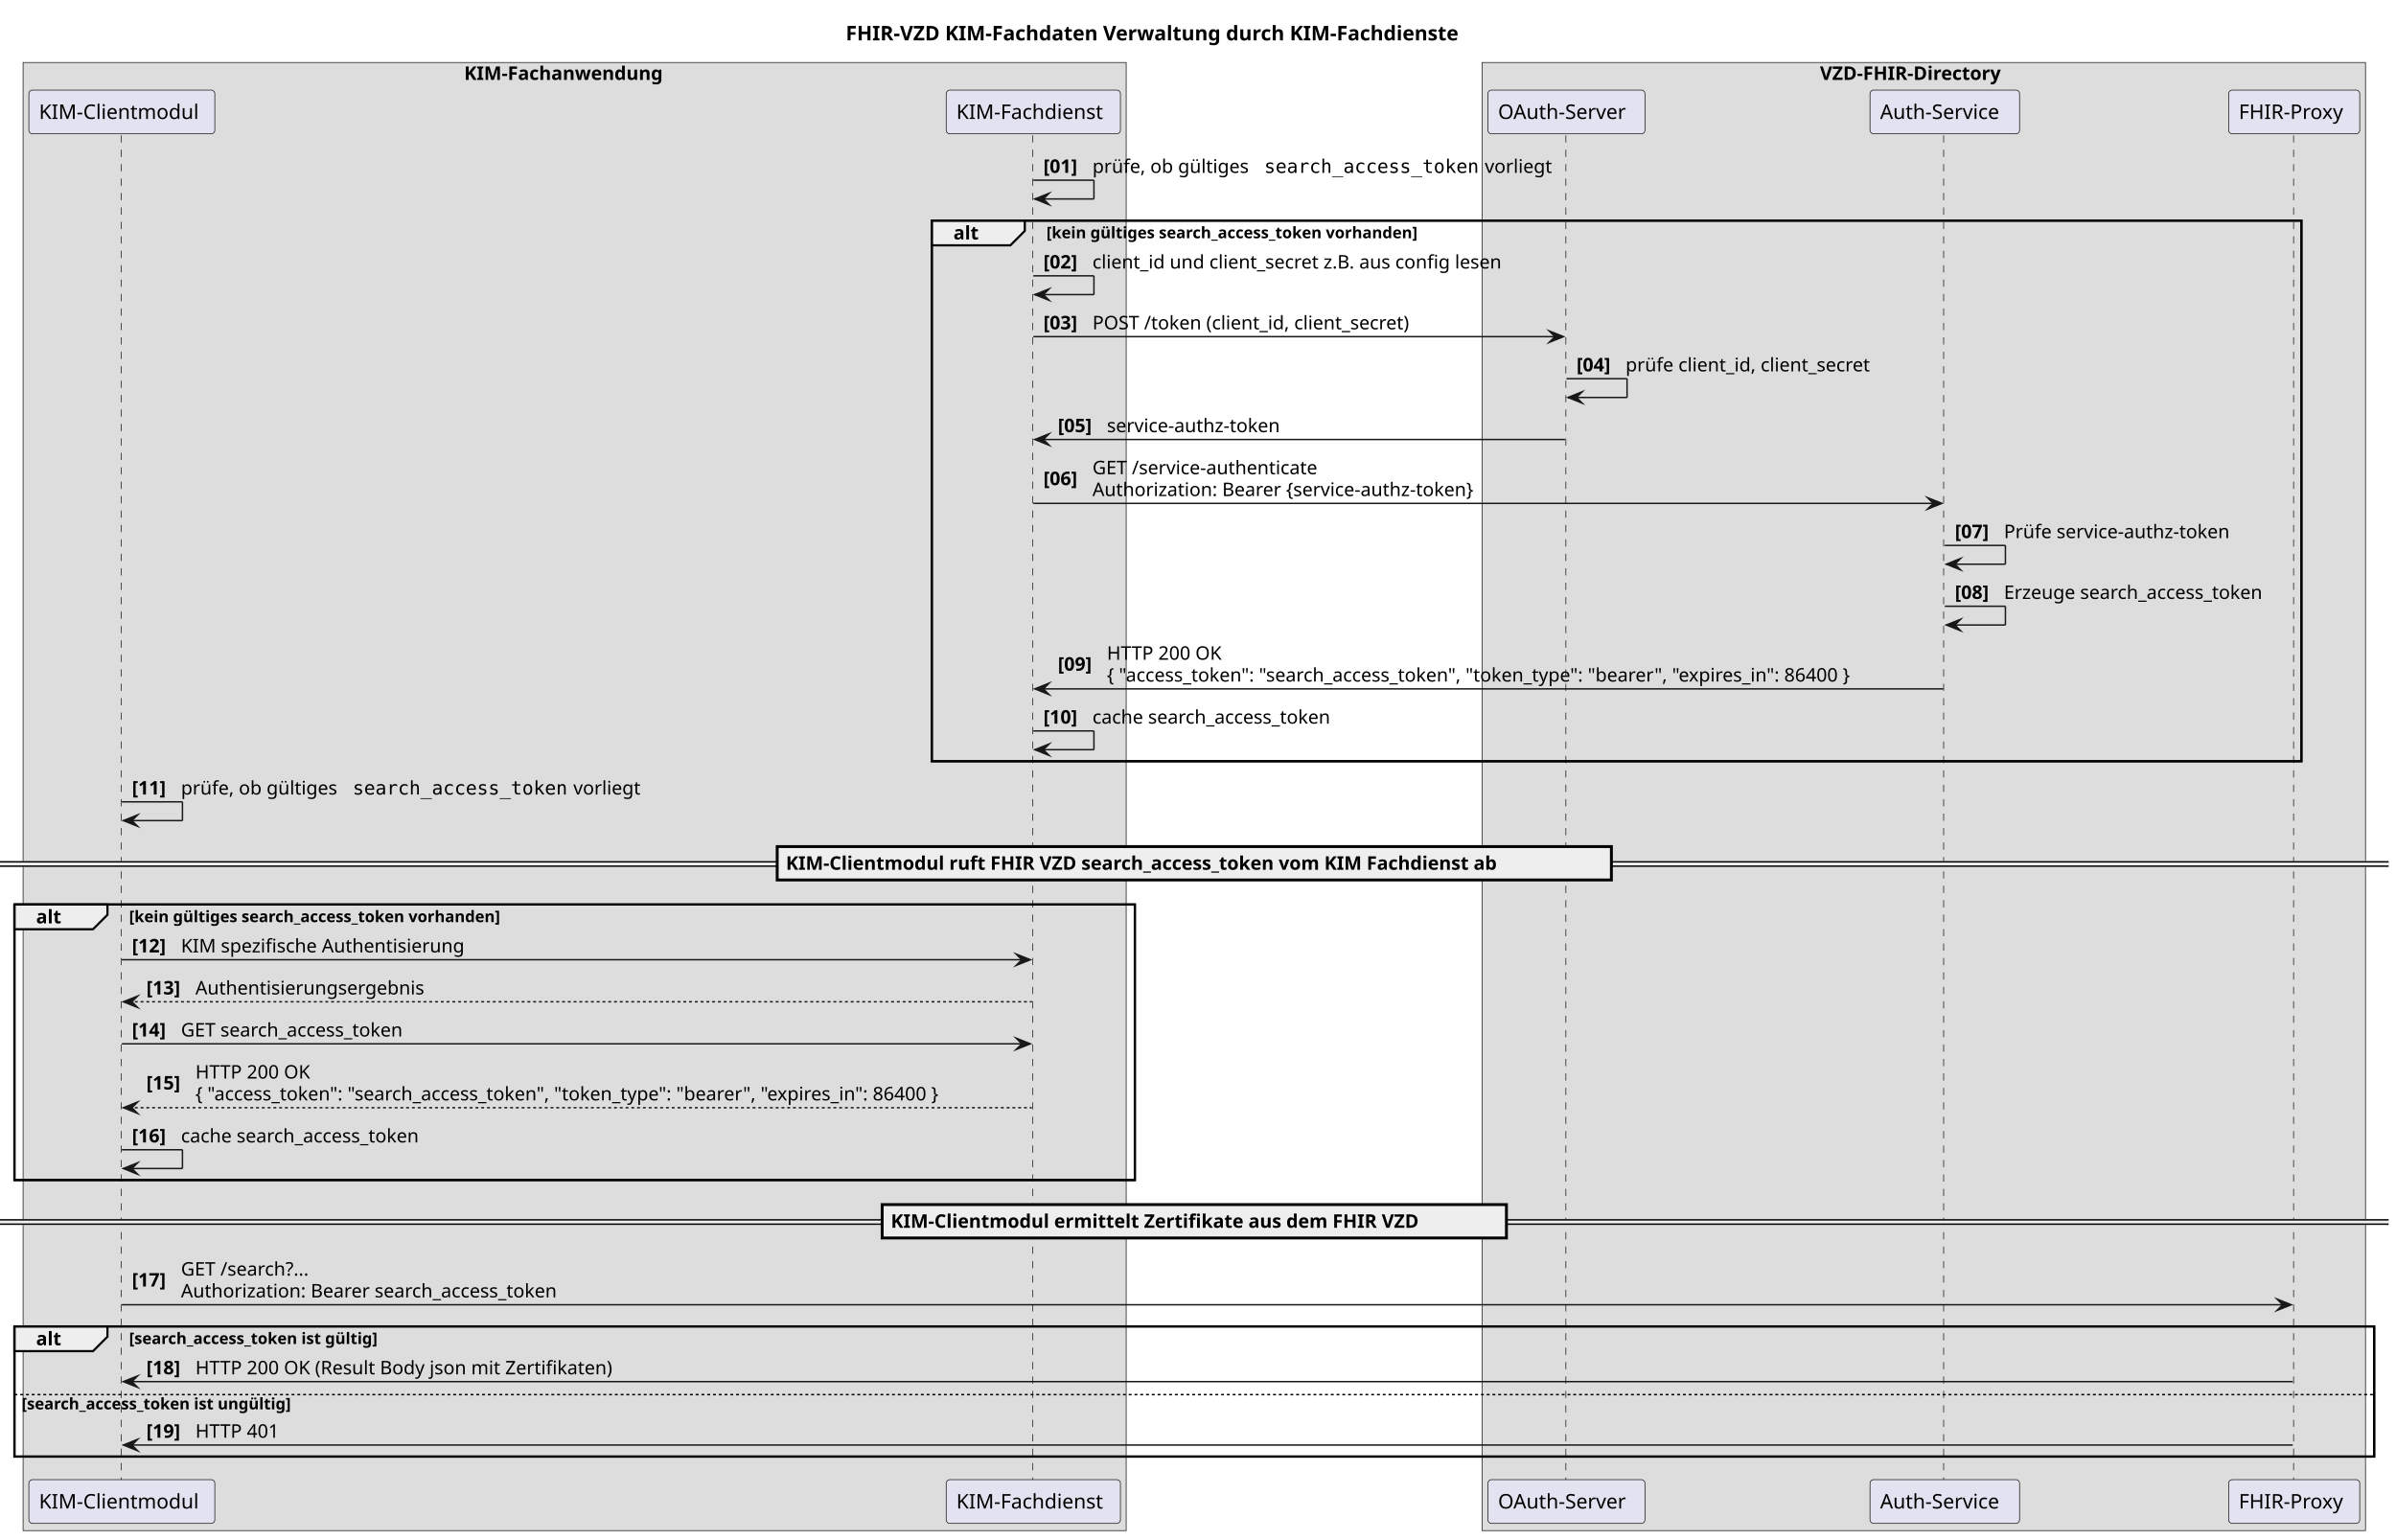
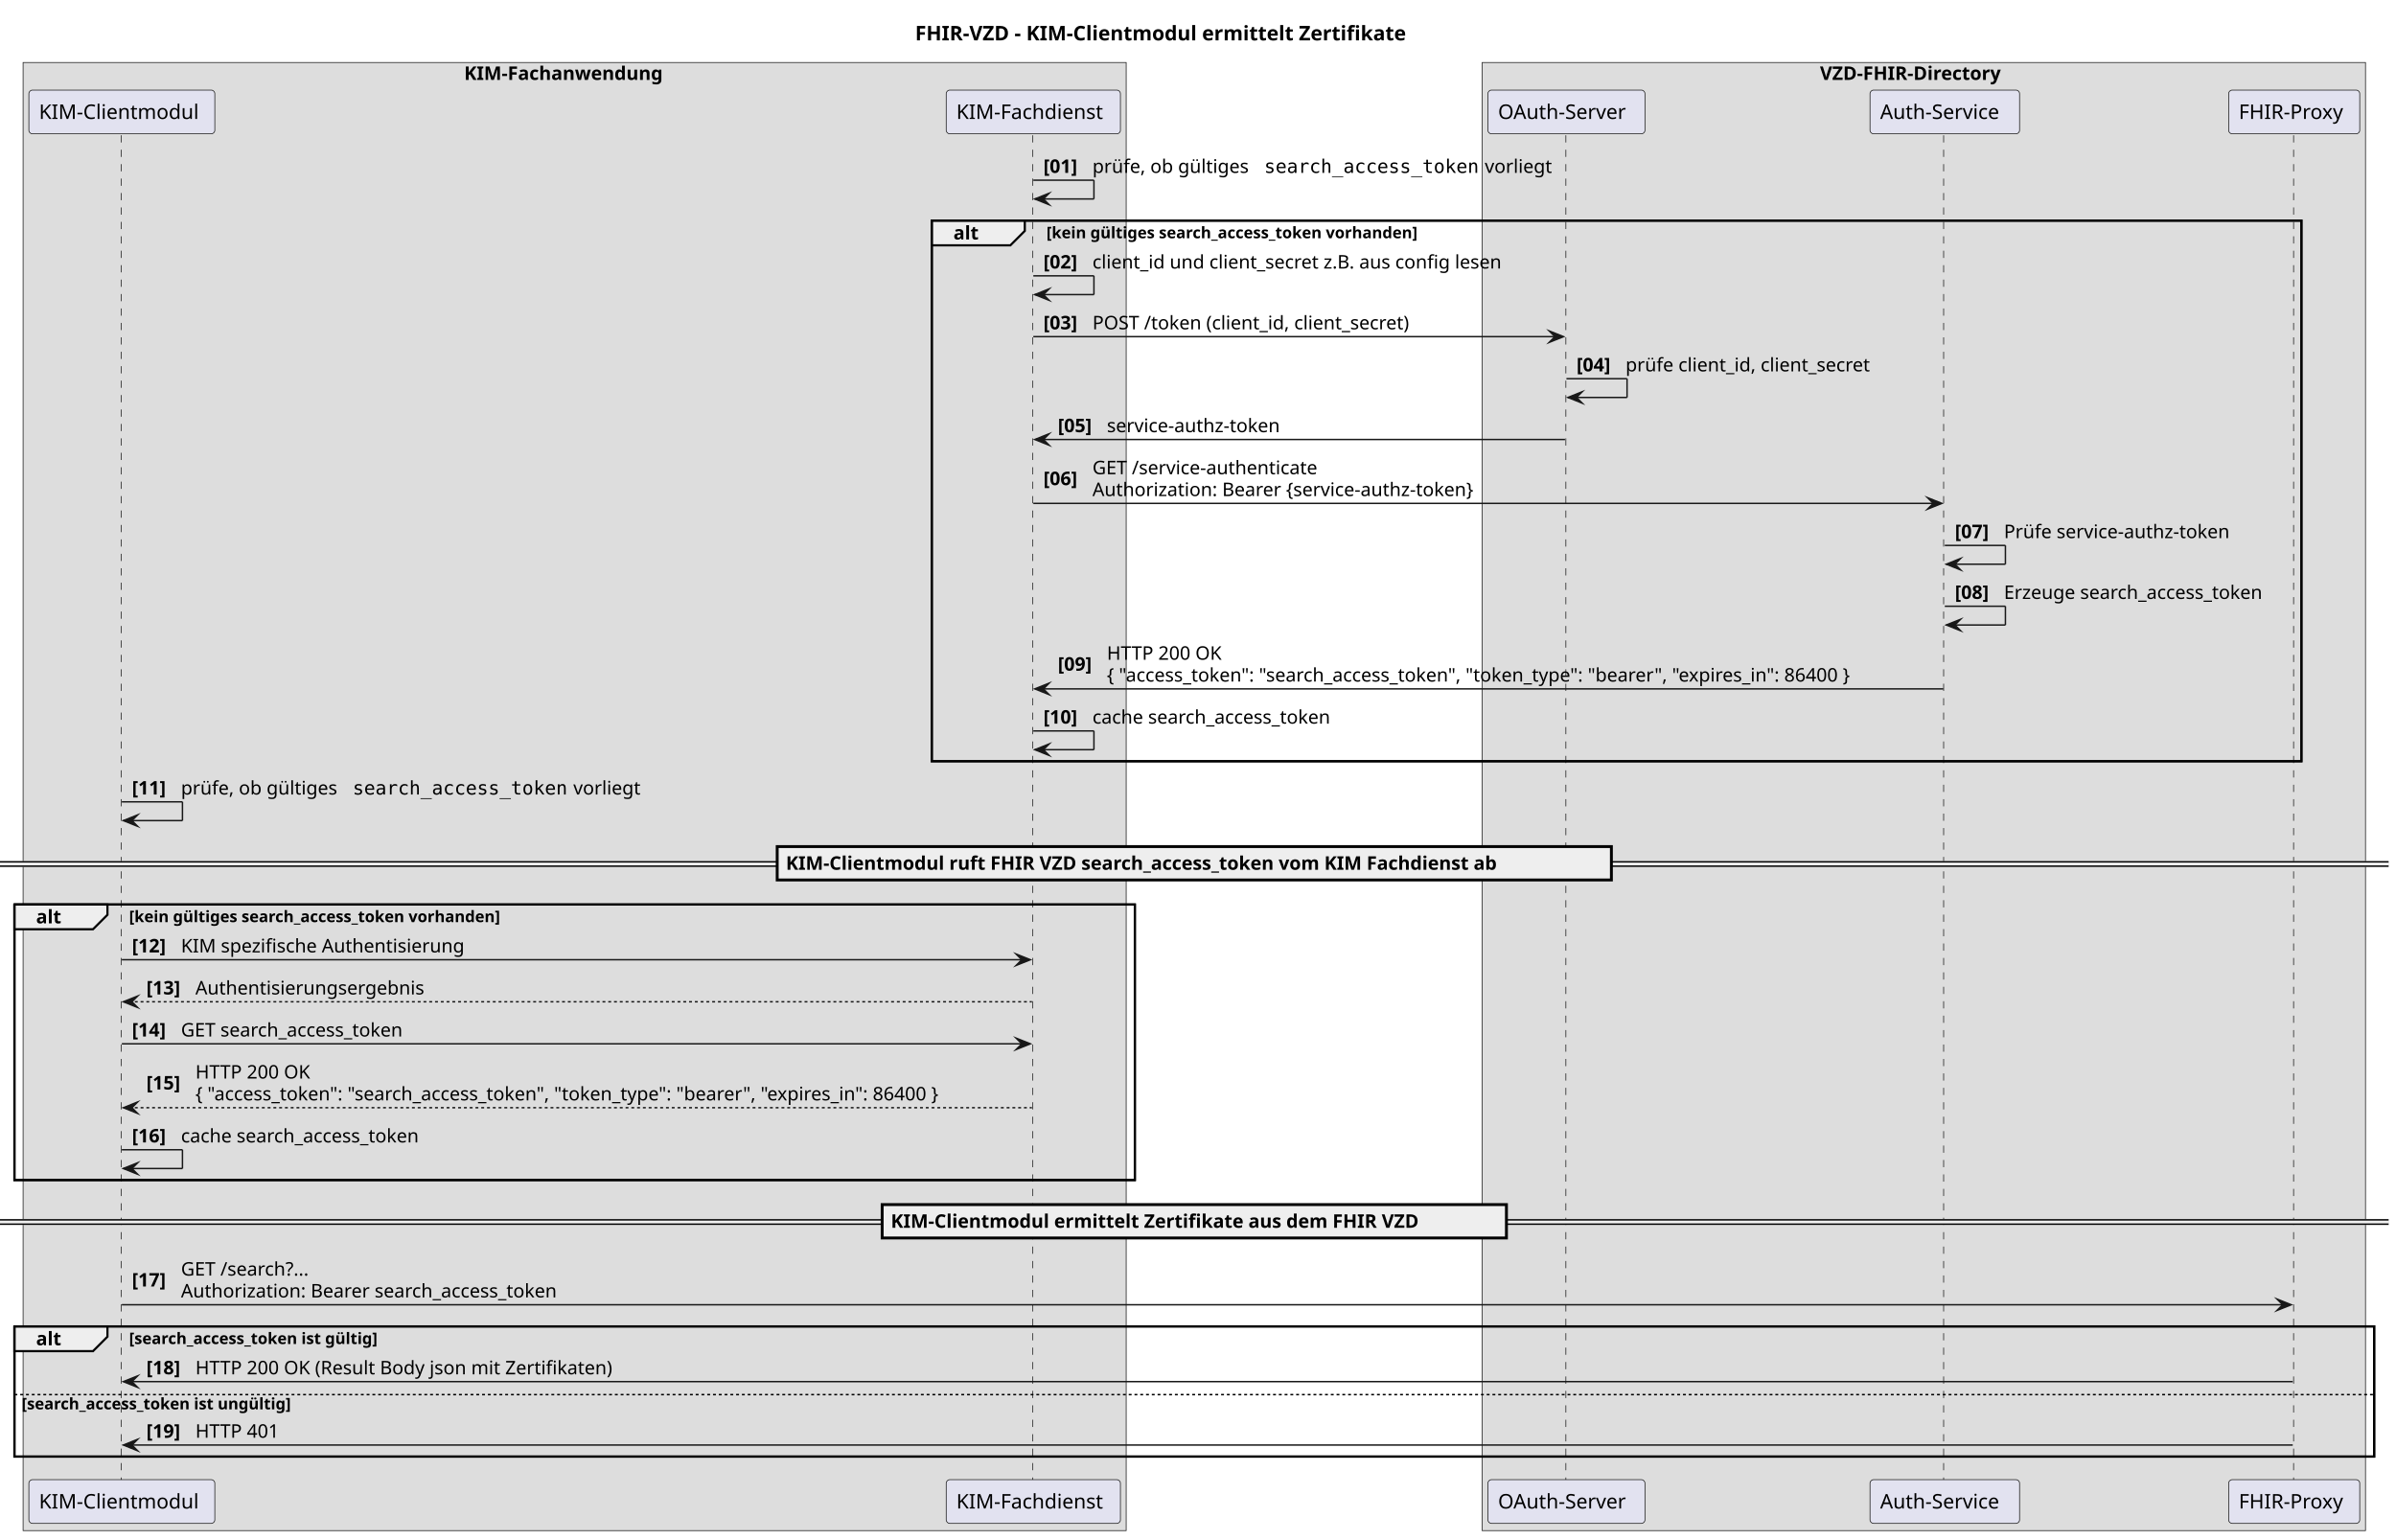
<svg xmlns="http://www.w3.org/2000/svg" contentStyleType="text/css" data-diagram-type="SEQUENCE" height="1067px" preserveAspectRatio="none" style="width:1660px;height:1067px;background:#FFFFFF;" version="1.1" viewBox="0 0 1660 1067" width="1660px" zoomAndPan="magnify">
  <defs />
  <g>
    <g class="title" data-source-line="14">
-       <text fill="#000000" font-family="sans-serif" font-size="14" font-weight="700" lengthAdjust="spacing" textLength="481.981" x="585.944" y="27.995">FHIR-VZD KIM-Fachdaten Verwaltung durch KIM-Fachdienste</text>
+       <text fill="#000000" font-family="sans-serif" font-size="14" font-weight="700" lengthAdjust="spacing" textLength="385.848" x="634.011" y="27.995">FHIR-VZD - KIM-Clientmodul ermittelt Zertifikate</text>
    </g>
    <rect fill="#DDDDDD" height="1017.25" style="stroke:#181818;stroke-width:0.5;" width="764.247" x="16" y="43.297" />
    <text fill="#000000" font-family="sans-serif" font-size="13" font-weight="700" lengthAdjust="spacing" textLength="153.086" x="321.58" y="55.364">KIM-Fachanwendung</text>
    <rect fill="#DDDDDD" height="1017.25" style="stroke:#181818;stroke-width:0.5;" width="612.009" x="1026.861" y="43.297" />
    <text fill="#000000" font-family="sans-serif" font-size="13" font-weight="700" lengthAdjust="spacing" textLength="143.889" x="1260.921" y="55.364">VZD-FHIR-Directory</text>
    <rect fill="none" height="374.594" style="stroke:#000000;stroke-width:1.5;" width="948.901" x="645.558" y="152.859" />
    <rect fill="none" height="190.93" style="stroke:#000000;stroke-width:1.5;" width="776.247" x="10" y="626.719" />
    <rect fill="none" height="90.203" style="stroke:#000000;stroke-width:1.5;" width="1634.87" x="10" y="919.047" />
    <g class="participant-lifeline" data-entity-uid="part1" data-qualified-name="Client" data-source-line="4" id="part1-lifeline">
      <g>
        <rect fill="#000000" fill-opacity="0" height="932.523" width="8" x="80.412" y="93.727" />
        <line style="stroke:#181818;stroke-width:0.5;stroke-dasharray:5,5;" x1="84" x2="84" y1="93.727" y2="1026.25" />
      </g>
    </g>
    <g class="participant-lifeline" data-entity-uid="part2" data-qualified-name="Fachdienst" data-source-line="5" id="part2-lifeline">
      <g>
        <rect fill="#000000" fill-opacity="0" height="932.523" width="8" x="711.902" y="93.727" />
        <line style="stroke:#181818;stroke-width:0.5;stroke-dasharray:5,5;" x1="715.558" x2="715.558" y1="93.727" y2="1026.25" />
      </g>
    </g>
    <g class="participant-lifeline" data-entity-uid="part3" data-qualified-name="OAuth" data-source-line="9" id="part3-lifeline">
      <g>
        <rect fill="#000000" fill-opacity="0" height="932.523" width="8" x="1081.258" y="93.727" />
        <line style="stroke:#181818;stroke-width:0.5;stroke-dasharray:5,5;" x1="1084.861" x2="1084.861" y1="93.727" y2="1026.25" />
      </g>
    </g>
    <g class="participant-lifeline" data-entity-uid="part4" data-qualified-name="Auth" data-source-line="10" id="part4-lifeline">
      <g>
        <rect fill="#000000" fill-opacity="0" height="932.523" width="8" x="1343.393" y="93.727" />
        <line style="stroke:#181818;stroke-width:0.5;stroke-dasharray:5,5;" x1="1346.59" x2="1346.59" y1="93.727" y2="1026.25" />
      </g>
    </g>
    <g class="participant-lifeline" data-entity-uid="part5" data-qualified-name="Proxy" data-source-line="11" id="part5-lifeline">
      <g>
        <rect fill="#000000" fill-opacity="0" height="932.523" width="8" x="1585.459" y="93.727" />
        <line style="stroke:#181818;stroke-width:0.5;stroke-dasharray:5,5;" x1="1589.048" x2="1589.048" y1="93.727" y2="1026.25" />
      </g>
    </g>
    <g class="participant participant-head" data-entity-uid="part1" data-qualified-name="Client" data-source-line="4" id="part1-head">
      <rect fill="#E2E2F0" height="30.297" rx="2.5" ry="2.5" style="stroke:#181818;stroke-width:0.5;" width="128.823" x="20" y="62.43" />
      <text fill="#000000" font-family="sans-serif" font-size="14" lengthAdjust="spacing" textLength="114.823" x="27" y="82.425">KIM-Clientmodul</text>
    </g>
    <g class="participant participant-tail" data-entity-uid="part1" data-qualified-name="Client" data-source-line="4" id="part1-tail">
      <rect fill="#E2E2F0" height="30.297" rx="2.5" ry="2.5" style="stroke:#181818;stroke-width:0.5;" width="128.823" x="20" y="1025.25" />
      <text fill="#000000" font-family="sans-serif" font-size="14" lengthAdjust="spacing" textLength="114.823" x="27" y="1045.245">KIM-Clientmodul</text>
    </g>
    <g class="participant participant-head" data-entity-uid="part2" data-qualified-name="Fachdienst" data-source-line="5" id="part2-head">
      <rect fill="#E2E2F0" height="30.297" rx="2.5" ry="2.5" style="stroke:#181818;stroke-width:0.5;" width="120.689" x="655.558" y="62.43" />
      <text fill="#000000" font-family="sans-serif" font-size="14" lengthAdjust="spacing" textLength="106.689" x="662.558" y="82.425">KIM-Fachdienst</text>
    </g>
    <g class="participant participant-tail" data-entity-uid="part2" data-qualified-name="Fachdienst" data-source-line="5" id="part2-tail">
      <rect fill="#E2E2F0" height="30.297" rx="2.5" ry="2.5" style="stroke:#181818;stroke-width:0.5;" width="120.689" x="655.558" y="1025.25" />
      <text fill="#000000" font-family="sans-serif" font-size="14" lengthAdjust="spacing" textLength="106.689" x="662.558" y="1045.245">KIM-Fachdienst</text>
    </g>
    <g class="participant participant-head" data-entity-uid="part3" data-qualified-name="OAuth" data-source-line="9" id="part3-head">
      <rect fill="#E2E2F0" height="30.297" rx="2.5" ry="2.5" style="stroke:#181818;stroke-width:0.5;" width="108.794" x="1030.861" y="62.43" />
      <text fill="#000000" font-family="sans-serif" font-size="14" lengthAdjust="spacing" textLength="94.794" x="1037.861" y="82.425">OAuth-Server</text>
    </g>
    <g class="participant participant-tail" data-entity-uid="part3" data-qualified-name="OAuth" data-source-line="9" id="part3-tail">
      <rect fill="#E2E2F0" height="30.297" rx="2.5" ry="2.5" style="stroke:#181818;stroke-width:0.5;" width="108.794" x="1030.861" y="1025.25" />
      <text fill="#000000" font-family="sans-serif" font-size="14" lengthAdjust="spacing" textLength="94.794" x="1037.861" y="1045.245">OAuth-Server</text>
    </g>
    <g class="participant participant-head" data-entity-uid="part4" data-qualified-name="Auth" data-source-line="10" id="part4-head">
      <rect fill="#E2E2F0" height="30.297" rx="2.5" ry="2.5" style="stroke:#181818;stroke-width:0.5;" width="103.606" x="1295.59" y="62.43" />
      <text fill="#000000" font-family="sans-serif" font-size="14" lengthAdjust="spacing" textLength="89.606" x="1302.59" y="82.425">Auth-Service</text>
    </g>
    <g class="participant participant-tail" data-entity-uid="part4" data-qualified-name="Auth" data-source-line="10" id="part4-tail">
      <rect fill="#E2E2F0" height="30.297" rx="2.5" ry="2.5" style="stroke:#181818;stroke-width:0.5;" width="103.606" x="1295.59" y="1025.25" />
      <text fill="#000000" font-family="sans-serif" font-size="14" lengthAdjust="spacing" textLength="89.606" x="1302.59" y="1045.245">Auth-Service</text>
    </g>
    <g class="participant participant-head" data-entity-uid="part5" data-qualified-name="Proxy" data-source-line="11" id="part5-head">
      <rect fill="#E2E2F0" height="30.297" rx="2.5" ry="2.5" style="stroke:#181818;stroke-width:0.5;" width="90.822" x="1544.048" y="62.43" />
      <text fill="#000000" font-family="sans-serif" font-size="14" lengthAdjust="spacing" textLength="76.822" x="1551.048" y="82.425">FHIR-Proxy</text>
    </g>
    <g class="participant participant-tail" data-entity-uid="part5" data-qualified-name="Proxy" data-source-line="11" id="part5-tail">
      <rect fill="#E2E2F0" height="30.297" rx="2.5" ry="2.5" style="stroke:#181818;stroke-width:0.5;" width="90.822" x="1544.048" y="1025.25" />
      <text fill="#000000" font-family="sans-serif" font-size="14" lengthAdjust="spacing" textLength="76.822" x="1551.048" y="1045.245">FHIR-Proxy</text>
    </g>
    <g class="message" data-entity-1="part2" data-entity-2="part2" data-source-line="16" id="msg1">
      <line style="stroke:#181818;stroke-width:1;" x1="715.902" x2="757.902" y1="124.859" y2="124.859" />
      <line style="stroke:#181818;stroke-width:1;" x1="757.902" x2="757.902" y1="124.859" y2="137.859" />
      <line style="stroke:#181818;stroke-width:1;" x1="716.902" x2="757.902" y1="137.859" y2="137.859" />
      <polygon fill="#181818" points="726.902,133.859,716.902,137.859,726.902,141.859,722.902,137.859" style="stroke:#181818;stroke-width:1;stroke-linejoin:miter;stroke-miterlimit:10;" />
      <text fill="#000000" font-family="sans-serif" font-size="13" font-weight="700" lengthAdjust="spacing" textLength="29.974" x="722.902" y="119.793">[01]</text>
      <text fill="#000000" font-family="sans-serif" font-size="13" lengthAdjust="spacing" textLength="114.848" x="756.876" y="119.793">prüfe, ob gültiges</text>
      <text fill="#000000" font-family="monospace" font-size="13" lengthAdjust="spacing" textLength="148.707" x="875.856" y="119.793">search_access_token</text>
      <text fill="#000000" font-family="sans-serif" font-size="13" lengthAdjust="spacing" textLength="49.562" x="1028.695" y="119.793">vorliegt</text>
    </g>
    <path d="M645.558,152.859 L710.001,152.859 L710.001,159.992 L700.001,169.992 L645.558,169.992 L645.558,152.859" fill="#EEEEEE" style="stroke:#000000;stroke-width:1.5;" />
    <rect fill="none" height="374.594" style="stroke:#000000;stroke-width:1.5;" width="948.901" x="645.558" y="152.859" />
    <text fill="#000000" font-family="sans-serif" font-size="13" font-weight="700" lengthAdjust="spacing" textLength="19.443" x="660.558" y="165.926">alt</text>
    <text fill="#000000" font-family="sans-serif" font-size="11" font-weight="700" lengthAdjust="spacing" textLength="293.358" x="725.001" y="165.07">[kein gültiges search_access_token vorhanden]</text>
    <g class="message" data-entity-1="part2" data-entity-2="part2" data-source-line="19" id="msg2">
      <line style="stroke:#181818;stroke-width:1;" x1="715.902" x2="757.902" y1="191.125" y2="191.125" />
      <line style="stroke:#181818;stroke-width:1;" x1="757.902" x2="757.902" y1="191.125" y2="204.125" />
      <line style="stroke:#181818;stroke-width:1;" x1="716.902" x2="757.902" y1="204.125" y2="204.125" />
      <polygon fill="#181818" points="726.902,200.125,716.902,204.125,726.902,208.125,722.902,204.125" style="stroke:#181818;stroke-width:1;stroke-linejoin:miter;stroke-miterlimit:10;" />
      <text fill="#000000" font-family="sans-serif" font-size="13" font-weight="700" lengthAdjust="spacing" textLength="29.974" x="722.902" y="186.059">[02]</text>
      <text fill="#000000" font-family="sans-serif" font-size="13" lengthAdjust="spacing" textLength="307.544" x="756.876" y="186.059">client_id und client_secret z.B. aus config lesen</text>
    </g>
    <g class="message" data-entity-1="part2" data-entity-2="part3" data-source-line="20" id="msg3">
      <polygon fill="#181818" points="1073.258,229.258,1083.258,233.258,1073.258,237.258,1077.258,233.258" style="stroke:#181818;stroke-width:1;stroke-linejoin:miter;stroke-miterlimit:10;" />
      <line style="stroke:#181818;stroke-width:1;" x1="715.902" x2="1079.258" y1="233.258" y2="233.258" />
      <text fill="#000000" font-family="sans-serif" font-size="13" font-weight="700" lengthAdjust="spacing" textLength="29.974" x="722.902" y="228.192">[03]</text>
      <text fill="#000000" font-family="sans-serif" font-size="13" lengthAdjust="spacing" textLength="238.767" x="756.876" y="228.192">POST /token (client_id, client_secret)</text>
    </g>
    <g class="message" data-entity-1="part3" data-entity-2="part3" data-source-line="21" id="msg4">
      <line style="stroke:#181818;stroke-width:1;" x1="1085.258" x2="1127.258" y1="262.391" y2="262.391" />
      <line style="stroke:#181818;stroke-width:1;" x1="1127.258" x2="1127.258" y1="262.391" y2="275.391" />
      <line style="stroke:#181818;stroke-width:1;" x1="1086.258" x2="1127.258" y1="275.391" y2="275.391" />
      <polygon fill="#181818" points="1096.258,271.391,1086.258,275.391,1096.258,279.391,1092.258,275.391" style="stroke:#181818;stroke-width:1;stroke-linejoin:miter;stroke-miterlimit:10;" />
      <text fill="#000000" font-family="sans-serif" font-size="13" font-weight="700" lengthAdjust="spacing" textLength="29.974" x="1092.258" y="257.325">[04]</text>
      <text fill="#000000" font-family="sans-serif" font-size="13" lengthAdjust="spacing" textLength="183.441" x="1126.231" y="257.325">prüfe client_id, client_secret</text>
    </g>
    <g class="message" data-entity-1="part3" data-entity-2="part2" data-source-line="22" id="msg5">
      <polygon fill="#181818" points="726.902,300.523,716.902,304.523,726.902,308.523,722.902,304.523" style="stroke:#181818;stroke-width:1;stroke-linejoin:miter;stroke-miterlimit:10;" />
      <line style="stroke:#181818;stroke-width:1;" x1="720.902" x2="1084.258" y1="304.523" y2="304.523" />
      <text fill="#000000" font-family="sans-serif" font-size="13" font-weight="700" lengthAdjust="spacing" textLength="29.974" x="732.902" y="299.457">[05]</text>
      <text fill="#000000" font-family="sans-serif" font-size="13" lengthAdjust="spacing" textLength="129.13" x="766.876" y="299.457">service-authz-token</text>
    </g>
    <g class="message" data-entity-1="part2" data-entity-2="part4" data-source-line="23" id="msg6">
      <polygon fill="#181818" points="1335.393,344.789,1345.393,348.789,1335.393,352.789,1339.393,348.789" style="stroke:#181818;stroke-width:1;stroke-linejoin:miter;stroke-miterlimit:10;" />
      <line style="stroke:#181818;stroke-width:1;" x1="715.902" x2="1341.393" y1="348.789" y2="348.789" />
      <text fill="#000000" font-family="sans-serif" font-size="13" font-weight="700" lengthAdjust="spacing" textLength="29.974" x="722.902" y="336.157">[06]</text>
      <text fill="#000000" font-family="sans-serif" font-size="13" lengthAdjust="spacing" textLength="168.695" x="756.876" y="328.59">GET /service-authenticate</text>
      <text fill="#000000" font-family="sans-serif" font-size="13" lengthAdjust="spacing" textLength="288.958" x="756.876" y="343.723">Authorization: Bearer {service-authz-token}</text>
    </g>
    <g class="message" data-entity-1="part4" data-entity-2="part4" data-source-line="24" id="msg7">
      <line style="stroke:#181818;stroke-width:1;" x1="1347.393" x2="1389.393" y1="377.922" y2="377.922" />
      <line style="stroke:#181818;stroke-width:1;" x1="1389.393" x2="1389.393" y1="377.922" y2="390.922" />
      <line style="stroke:#181818;stroke-width:1;" x1="1348.393" x2="1389.393" y1="390.922" y2="390.922" />
      <polygon fill="#181818" points="1358.393,386.922,1348.393,390.922,1358.393,394.922,1354.393,390.922" style="stroke:#181818;stroke-width:1;stroke-linejoin:miter;stroke-miterlimit:10;" />
      <text fill="#000000" font-family="sans-serif" font-size="13" font-weight="700" lengthAdjust="spacing" textLength="29.974" x="1354.393" y="372.856">[07]</text>
      <text fill="#000000" font-family="sans-serif" font-size="13" lengthAdjust="spacing" textLength="167.261" x="1388.367" y="372.856">Prüfe service-authz-token</text>
    </g>
    <g class="message" data-entity-1="part4" data-entity-2="part4" data-source-line="25" id="msg8">
      <line style="stroke:#181818;stroke-width:1;" x1="1347.393" x2="1389.393" y1="420.055" y2="420.055" />
      <line style="stroke:#181818;stroke-width:1;" x1="1389.393" x2="1389.393" y1="420.055" y2="433.055" />
      <line style="stroke:#181818;stroke-width:1;" x1="1348.393" x2="1389.393" y1="433.055" y2="433.055" />
      <polygon fill="#181818" points="1358.393,429.055,1348.393,433.055,1358.393,437.055,1354.393,433.055" style="stroke:#181818;stroke-width:1;stroke-linejoin:miter;stroke-miterlimit:10;" />
      <text fill="#000000" font-family="sans-serif" font-size="13" font-weight="700" lengthAdjust="spacing" textLength="29.974" x="1354.393" y="414.989">[08]</text>
      <text fill="#000000" font-family="sans-serif" font-size="13" lengthAdjust="spacing" textLength="194.092" x="1388.367" y="414.989">Erzeuge search_access_token</text>
    </g>
    <g class="message" data-entity-1="part4" data-entity-2="part2" data-source-line="26" id="msg9">
      <polygon fill="#181818" points="726.902,473.32,716.902,477.32,726.902,481.32,722.902,477.32" style="stroke:#181818;stroke-width:1;stroke-linejoin:miter;stroke-miterlimit:10;" />
      <line style="stroke:#181818;stroke-width:1;" x1="720.902" x2="1346.393" y1="477.32" y2="477.32" />
      <text fill="#000000" font-family="sans-serif" font-size="13" font-weight="700" lengthAdjust="spacing" textLength="29.974" x="732.902" y="464.688">[09]</text>
      <text fill="#000000" font-family="sans-serif" font-size="13" lengthAdjust="spacing" textLength="85.332" x="766.876" y="457.122">HTTP 200 OK</text>
      <text fill="#000000" font-family="sans-serif" font-size="13" lengthAdjust="spacing" textLength="573.517" x="766.876" y="472.254">{ "access_token": "search_access_token", "token_type": "bearer", "expires_in": 86400 }</text>
    </g>
    <g class="message" data-entity-1="part2" data-entity-2="part2" data-source-line="27" id="msg10">
      <line style="stroke:#181818;stroke-width:1;" x1="715.902" x2="757.902" y1="506.453" y2="506.453" />
      <line style="stroke:#181818;stroke-width:1;" x1="757.902" x2="757.902" y1="506.453" y2="519.453" />
      <line style="stroke:#181818;stroke-width:1;" x1="716.902" x2="757.902" y1="519.453" y2="519.453" />
      <polygon fill="#181818" points="726.902,515.453,716.902,519.453,726.902,523.453,722.902,519.453" style="stroke:#181818;stroke-width:1;stroke-linejoin:miter;stroke-miterlimit:10;" />
      <text fill="#000000" font-family="sans-serif" font-size="13" font-weight="700" lengthAdjust="spacing" textLength="29.974" x="722.902" y="501.387">[10]</text>
      <text fill="#000000" font-family="sans-serif" font-size="13" lengthAdjust="spacing" textLength="179.721" x="756.876" y="501.387">cache search_access_token</text>
    </g>
    <g class="message" data-entity-1="part1" data-entity-2="part1" data-source-line="30" id="msg11">
      <line style="stroke:#181818;stroke-width:1;" x1="84.412" x2="126.412" y1="555.586" y2="555.586" />
      <line style="stroke:#181818;stroke-width:1;" x1="126.412" x2="126.412" y1="555.586" y2="568.586" />
      <line style="stroke:#181818;stroke-width:1;" x1="85.412" x2="126.412" y1="568.586" y2="568.586" />
      <polygon fill="#181818" points="95.412,564.586,85.412,568.586,95.412,572.586,91.412,568.586" style="stroke:#181818;stroke-width:1;stroke-linejoin:miter;stroke-miterlimit:10;" />
      <text fill="#000000" font-family="sans-serif" font-size="13" font-weight="700" lengthAdjust="spacing" textLength="29.974" x="91.412" y="550.52">[11]</text>
      <text fill="#000000" font-family="sans-serif" font-size="13" lengthAdjust="spacing" textLength="114.848" x="125.385" y="550.52">prüfe, ob gültiges</text>
      <text fill="#000000" font-family="monospace" font-size="13" lengthAdjust="spacing" textLength="148.707" x="244.366" y="550.52">search_access_token</text>
      <text fill="#000000" font-family="sans-serif" font-size="13" lengthAdjust="spacing" textLength="49.562" x="397.205" y="550.52">vorliegt</text>
    </g>
    <rect fill="#EEEEEE" height="3" style="stroke:#EEEEEE;stroke-width:1;" width="1654.87" x="0" y="597.152" />
    <line style="stroke:#000000;stroke-width:1;" x1="0" x2="1654.87" y1="597.152" y2="597.152" />
    <line style="stroke:#000000;stroke-width:1;" x1="0" x2="1654.87" y1="600.152" y2="600.152" />
    <rect fill="#EEEEEE" height="23.133" style="stroke:#000000;stroke-width:2;" width="577.945" x="538.463" y="586.586" />
    <text fill="#000000" font-family="sans-serif" font-size="13" font-weight="700" lengthAdjust="spacing" textLength="559.419" x="544.463" y="602.653">KIM-Clientmodul ruft FHIR VZD search_access_token vom KIM Fachdienst ab</text>
    <path d="M10,626.719 L74.443,626.719 L74.443,633.852 L64.443,643.852 L10,643.852 L10,626.719" fill="#EEEEEE" style="stroke:#000000;stroke-width:1.5;" />
    <rect fill="none" height="190.93" style="stroke:#000000;stroke-width:1.5;" width="776.247" x="10" y="626.719" />
    <text fill="#000000" font-family="sans-serif" font-size="13" font-weight="700" lengthAdjust="spacing" textLength="19.443" x="25" y="639.786">alt</text>
    <text fill="#000000" font-family="sans-serif" font-size="11" font-weight="700" lengthAdjust="spacing" textLength="293.358" x="89.443" y="638.929">[kein gültiges search_access_token vorhanden]</text>
    <g class="message" data-entity-1="part1" data-entity-2="part2" data-source-line="35" id="msg12">
      <polygon fill="#181818" points="703.902,660.984,713.902,664.984,703.902,668.984,707.902,664.984" style="stroke:#181818;stroke-width:1;stroke-linejoin:miter;stroke-miterlimit:10;" />
      <line style="stroke:#181818;stroke-width:1;" x1="84.412" x2="709.902" y1="664.984" y2="664.984" />
      <text fill="#000000" font-family="sans-serif" font-size="13" font-weight="700" lengthAdjust="spacing" textLength="29.974" x="91.412" y="659.918">[12]</text>
      <text fill="#000000" font-family="sans-serif" font-size="13" lengthAdjust="spacing" textLength="207.518" x="125.385" y="659.918">KIM spezifische Authentisierung</text>
    </g>
    <g class="message" data-entity-1="part2" data-entity-2="part1" data-source-line="36" id="msg13">
      <polygon fill="#181818" points="95.412,690.117,85.412,694.117,95.412,698.117,91.412,694.117" style="stroke:#181818;stroke-width:1;stroke-linejoin:miter;stroke-miterlimit:10;" />
      <line style="stroke:#181818;stroke-width:1;stroke-dasharray:2,2;" x1="89.412" x2="714.902" y1="694.117" y2="694.117" />
      <text fill="#000000" font-family="sans-serif" font-size="13" font-weight="700" lengthAdjust="spacing" textLength="29.974" x="101.412" y="689.051">[13]</text>
      <text fill="#000000" font-family="sans-serif" font-size="13" lengthAdjust="spacing" textLength="167.115" x="135.385" y="689.051">Authentisierungsergebnis</text>
    </g>
    <g class="message" data-entity-1="part1" data-entity-2="part2" data-source-line="37" id="msg14">
      <polygon fill="#181818" points="703.902,719.25,713.902,723.25,703.902,727.25,707.902,723.25" style="stroke:#181818;stroke-width:1;stroke-linejoin:miter;stroke-miterlimit:10;" />
      <line style="stroke:#181818;stroke-width:1;" x1="84.412" x2="709.902" y1="723.25" y2="723.25" />
      <text fill="#000000" font-family="sans-serif" font-size="13" font-weight="700" lengthAdjust="spacing" textLength="29.974" x="91.412" y="718.184">[14]</text>
      <text fill="#000000" font-family="sans-serif" font-size="13" lengthAdjust="spacing" textLength="167.451" x="125.385" y="718.184">GET search_access_token</text>
    </g>
    <g class="message" data-entity-1="part2" data-entity-2="part1" data-source-line="38" id="msg15">
      <polygon fill="#181818" points="95.412,763.516,85.412,767.516,95.412,771.516,91.412,767.516" style="stroke:#181818;stroke-width:1;stroke-linejoin:miter;stroke-miterlimit:10;" />
      <line style="stroke:#181818;stroke-width:1;stroke-dasharray:2,2;" x1="89.412" x2="714.902" y1="767.516" y2="767.516" />
      <text fill="#000000" font-family="sans-serif" font-size="13" font-weight="700" lengthAdjust="spacing" textLength="29.974" x="101.412" y="754.883">[15]</text>
      <text fill="#000000" font-family="sans-serif" font-size="13" lengthAdjust="spacing" textLength="85.332" x="135.385" y="747.317">HTTP 200 OK</text>
      <text fill="#000000" font-family="sans-serif" font-size="13" lengthAdjust="spacing" textLength="573.517" x="135.385" y="762.45">{ "access_token": "search_access_token", "token_type": "bearer", "expires_in": 86400 }</text>
    </g>
    <g class="message" data-entity-1="part1" data-entity-2="part1" data-source-line="39" id="msg16">
      <line style="stroke:#181818;stroke-width:1;" x1="84.412" x2="126.412" y1="796.648" y2="796.648" />
      <line style="stroke:#181818;stroke-width:1;" x1="126.412" x2="126.412" y1="796.648" y2="809.648" />
      <line style="stroke:#181818;stroke-width:1;" x1="85.412" x2="126.412" y1="809.648" y2="809.648" />
      <polygon fill="#181818" points="95.412,805.648,85.412,809.648,95.412,813.648,91.412,809.648" style="stroke:#181818;stroke-width:1;stroke-linejoin:miter;stroke-miterlimit:10;" />
      <text fill="#000000" font-family="sans-serif" font-size="13" font-weight="700" lengthAdjust="spacing" textLength="29.974" x="91.412" y="791.582">[16]</text>
      <text fill="#000000" font-family="sans-serif" font-size="13" lengthAdjust="spacing" textLength="179.721" x="125.385" y="791.582">cache search_access_token</text>
    </g>
    <rect fill="#EEEEEE" height="3" style="stroke:#EEEEEE;stroke-width:1;" width="1654.87" x="0" y="845.215" />
    <line style="stroke:#000000;stroke-width:1;" x1="0" x2="1654.87" y1="845.215" y2="845.215" />
    <line style="stroke:#000000;stroke-width:1;" x1="0" x2="1654.87" y1="848.215" y2="848.215" />
    <rect fill="#EEEEEE" height="23.133" style="stroke:#000000;stroke-width:2;" width="432.507" x="611.181" y="834.648" />
    <text fill="#000000" font-family="sans-serif" font-size="13" font-weight="700" lengthAdjust="spacing" textLength="413.981" x="617.181" y="850.715">KIM-Clientmodul ermittelt Zertifikate aus dem FHIR VZD</text>
    <g class="message" data-entity-1="part1" data-entity-2="part5" data-source-line="44" id="msg17">
      <polygon fill="#181818" points="1577.459,900.047,1587.459,904.047,1577.459,908.047,1581.459,904.047" style="stroke:#181818;stroke-width:1;stroke-linejoin:miter;stroke-miterlimit:10;" />
      <line style="stroke:#181818;stroke-width:1;" x1="84.412" x2="1583.459" y1="904.047" y2="904.047" />
      <text fill="#000000" font-family="sans-serif" font-size="13" font-weight="700" lengthAdjust="spacing" textLength="29.974" x="91.412" y="891.415">[17]</text>
      <text fill="#000000" font-family="sans-serif" font-size="13" lengthAdjust="spacing" textLength="97.506" x="125.385" y="883.848">GET /search?...</text>
      <text fill="#000000" font-family="sans-serif" font-size="13" lengthAdjust="spacing" textLength="280.376" x="125.385" y="898.981">Authorization: Bearer search_access_token</text>
    </g>
    <path d="M10,919.047 L74.443,919.047 L74.443,926.18 L64.443,936.18 L10,936.18 L10,919.047" fill="#EEEEEE" style="stroke:#000000;stroke-width:1.5;" />
    <rect fill="none" height="90.203" style="stroke:#000000;stroke-width:1.5;" width="1634.87" x="10" y="919.047" />
    <text fill="#000000" font-family="sans-serif" font-size="13" font-weight="700" lengthAdjust="spacing" textLength="19.443" x="25" y="932.114">alt</text>
    <text fill="#000000" font-family="sans-serif" font-size="11" font-weight="700" lengthAdjust="spacing" textLength="198.317" x="89.443" y="931.257">[search_access_token ist gültig]</text>
    <g class="message" data-entity-1="part5" data-entity-2="part1" data-source-line="47" id="msg18">
      <polygon fill="#181818" points="95.412,953.312,85.412,957.312,95.412,961.312,91.412,957.312" style="stroke:#181818;stroke-width:1;stroke-linejoin:miter;stroke-miterlimit:10;" />
      <line style="stroke:#181818;stroke-width:1;" x1="89.412" x2="1588.459" y1="957.312" y2="957.312" />
      <text fill="#000000" font-family="sans-serif" font-size="13" font-weight="700" lengthAdjust="spacing" textLength="29.974" x="101.412" y="952.247">[18]</text>
      <text fill="#000000" font-family="sans-serif" font-size="13" lengthAdjust="spacing" textLength="313.631" x="135.385" y="952.247">HTTP 200 OK (Result Body json mit Zertifikaten)</text>
    </g>
    <line style="stroke:#000000;stroke-width:1;stroke-dasharray:2,2;" x1="10" x2="1644.87" y1="966.312" y2="966.312" />
    <text fill="#000000" font-family="sans-serif" font-size="11" font-weight="700" lengthAdjust="spacing" textLength="213.979" x="15" y="976.523">[search_access_token ist ungültig]</text>
    <g class="message" data-entity-1="part5" data-entity-2="part1" data-source-line="49" id="msg19">
      <polygon fill="#181818" points="95.412,997.25,85.412,1001.25,95.412,1005.25,91.412,1001.25" style="stroke:#181818;stroke-width:1;stroke-linejoin:miter;stroke-miterlimit:10;" />
      <line style="stroke:#181818;stroke-width:1;" x1="89.412" x2="1588.459" y1="1001.25" y2="1001.25" />
      <text fill="#000000" font-family="sans-serif" font-size="13" font-weight="700" lengthAdjust="spacing" textLength="29.974" x="101.412" y="996.184">[19]</text>
      <text fill="#000000" font-family="sans-serif" font-size="13" lengthAdjust="spacing" textLength="62.442" x="135.385" y="996.184">HTTP 401</text>
    </g>
  </g>
</svg>
